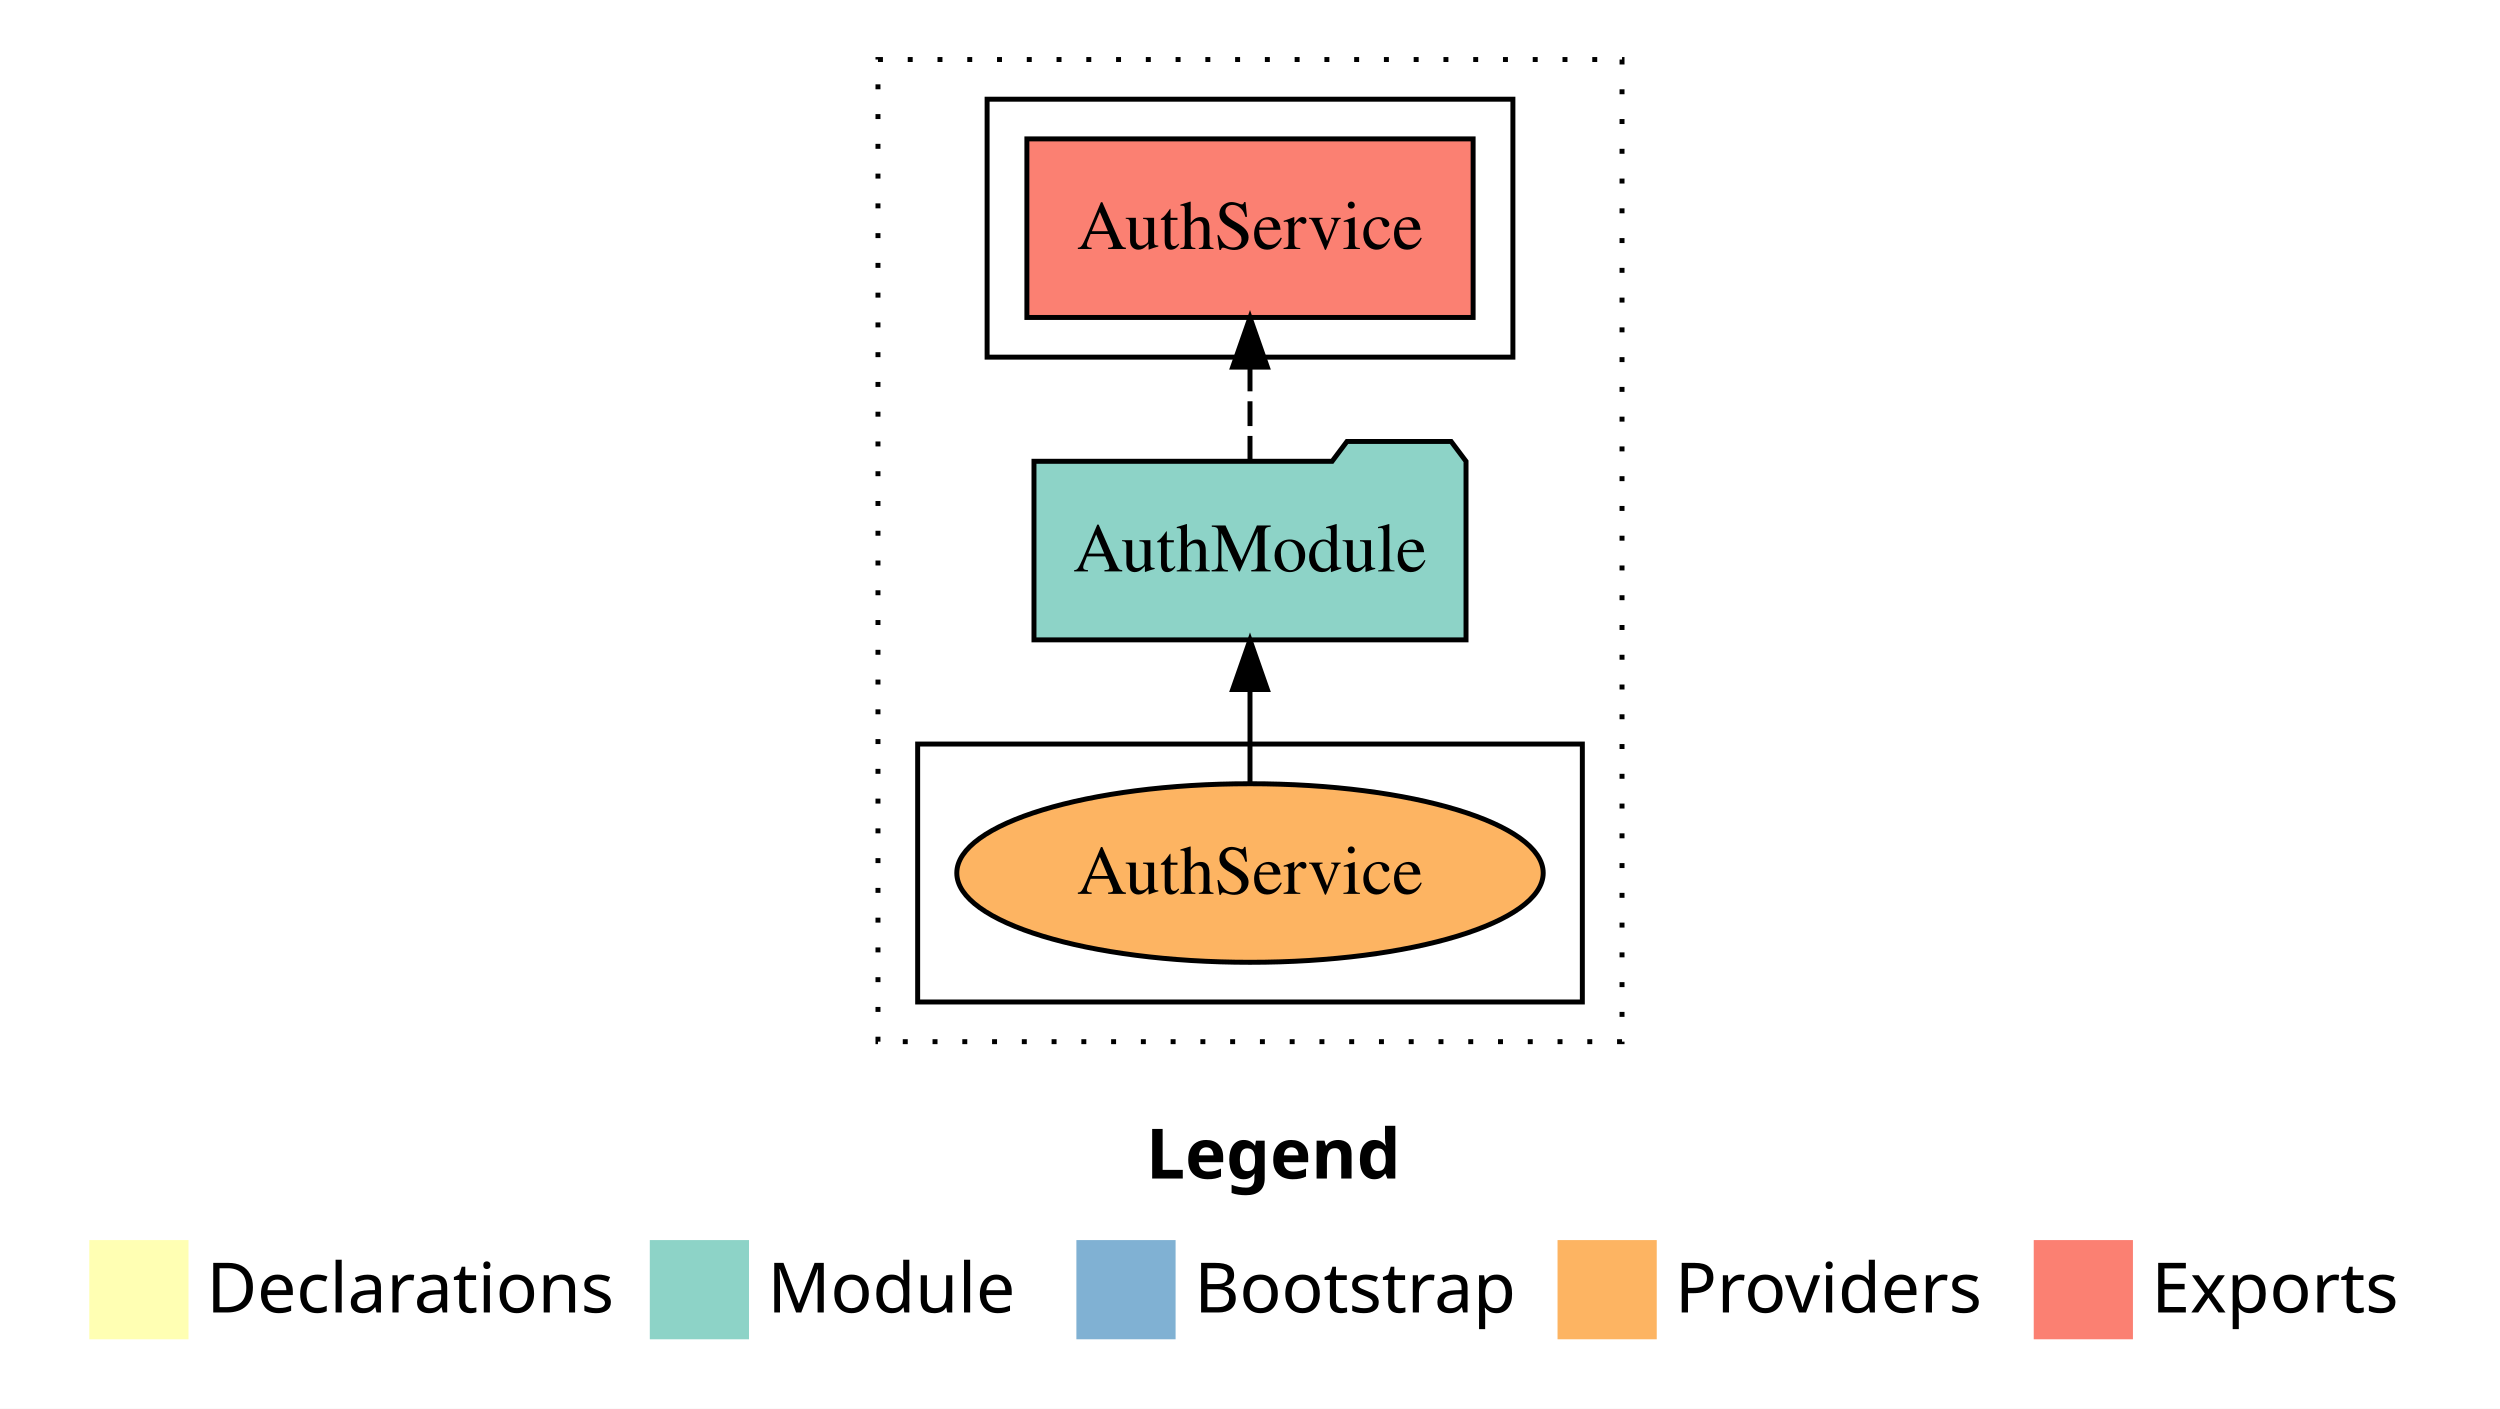
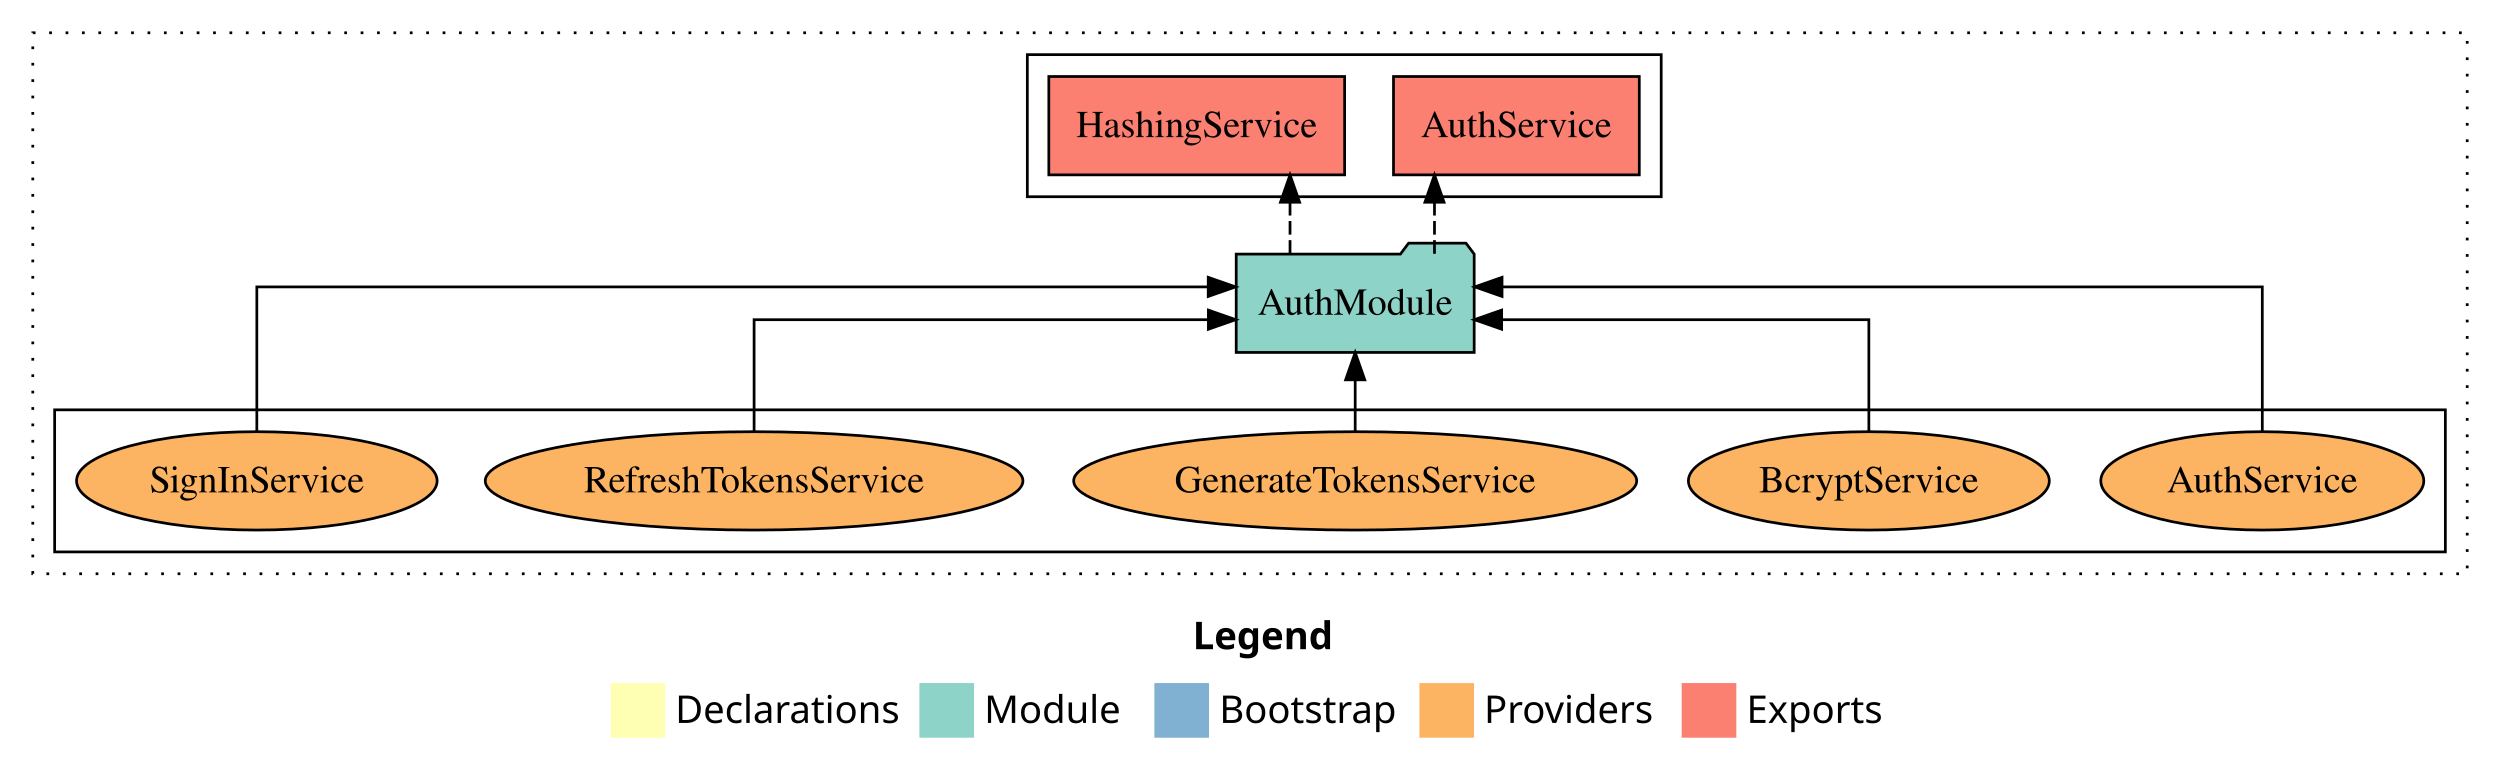
- <svg xmlns="http://www.w3.org/2000/svg" width="504pt" height="284pt" viewBox="0.00 0.00 504.00 284.00">
+ <svg xmlns="http://www.w3.org/2000/svg" width="915pt" height="284pt" viewBox="0.00 0.00 915.00 284.00">
  <g id="graph0" class="graph" transform="scale(1 1) rotate(0) translate(4 280)">
-     <polygon fill="white" stroke="transparent" points="-4,4 -4,-280 500,-280 500,4 -4,4" />
-     <text text-anchor="start" x="227.01" y="-42.4" font-family="Times-12" font-weight="bold" font-size="14.00">Legend</text>
-     <polygon fill="#ffffb3" stroke="transparent" points="14,-10 14,-30 34,-30 34,-10 14,-10" />
-     <text text-anchor="start" x="37.63" y="-15.4" font-family="Times-12" font-size="14.00">  Declarations</text>
-     <polygon fill="#8dd3c7" stroke="transparent" points="127,-10 127,-30 147,-30 147,-10 127,-10" />
-     <text text-anchor="start" x="150.73" y="-15.4" font-family="Times-12" font-size="14.00">  Module</text>
-     <polygon fill="#80b1d3" stroke="transparent" points="213,-10 213,-30 233,-30 233,-10 213,-10" />
-     <text text-anchor="start" x="236.78" y="-15.4" font-family="Times-12" font-size="14.00">  Bootstrap</text>
-     <polygon fill="#fdb462" stroke="transparent" points="310,-10 310,-30 330,-30 330,-10 310,-10" />
-     <text text-anchor="start" x="333.67" y="-15.4" font-family="Times-12" font-size="14.00">  Providers</text>
-     <polygon fill="#fb8072" stroke="transparent" points="406,-10 406,-30 426,-30 426,-10 406,-10" />
-     <text text-anchor="start" x="429.73" y="-15.4" font-family="Times-12" font-size="14.00">  Exports</text>
+     <polygon fill="white" stroke="transparent" points="-4,4 -4,-280 911,-280 911,4 -4,4" />
+     <text text-anchor="start" x="432.51" y="-42.4" font-family="Times-12" font-weight="bold" font-size="14.00">Legend</text>
+     <polygon fill="#ffffb3" stroke="transparent" points="219.5,-10 219.5,-30 239.5,-30 239.5,-10 219.5,-10" />
+     <text text-anchor="start" x="243.13" y="-15.4" font-family="Times-12" font-size="14.00">  Declarations</text>
+     <polygon fill="#8dd3c7" stroke="transparent" points="332.5,-10 332.5,-30 352.5,-30 352.5,-10 332.5,-10" />
+     <text text-anchor="start" x="356.23" y="-15.4" font-family="Times-12" font-size="14.00">  Module</text>
+     <polygon fill="#80b1d3" stroke="transparent" points="418.5,-10 418.5,-30 438.5,-30 438.5,-10 418.5,-10" />
+     <text text-anchor="start" x="442.28" y="-15.4" font-family="Times-12" font-size="14.00">  Bootstrap</text>
+     <polygon fill="#fdb462" stroke="transparent" points="515.5,-10 515.5,-30 535.5,-30 535.5,-10 515.5,-10" />
+     <text text-anchor="start" x="539.17" y="-15.4" font-family="Times-12" font-size="14.00">  Providers</text>
+     <polygon fill="#fb8072" stroke="transparent" points="611.5,-10 611.5,-30 631.5,-30 631.5,-10 611.5,-10" />
+     <text text-anchor="start" x="635.23" y="-15.4" font-family="Times-12" font-size="14.00">  Exports</text>
    <g id="clust1" class="cluster">
-       <polygon fill="none" stroke="black" stroke-dasharray="1,5" points="173,-70 173,-268 323,-268 323,-70 173,-70" />
+       <polygon fill="none" stroke="black" stroke-dasharray="1,5" points="8,-70 8,-268 899,-268 899,-70 8,-70" />
    </g>
    <g id="clust4" class="cluster">
-       <polygon fill="none" stroke="black" points="195,-208 195,-260 301,-260 301,-208 195,-208" />
+       <polygon fill="none" stroke="black" points="372,-208 372,-260 604,-260 604,-208 372,-208" />
    </g>
    <g id="clust6" class="cluster">
-       <polygon fill="none" stroke="black" points="181,-78 181,-130 315,-130 315,-78 181,-78" />
+       <polygon fill="none" stroke="black" points="16,-78 16,-130 891,-130 891,-78 16,-78" />
    </g>
    <g id="node1" class="node">
-       <polygon fill="#fb8072" stroke="black" points="292.98,-252 203.02,-252 203.02,-216 292.98,-216 292.98,-252" />
-       <text text-anchor="middle" x="248" y="-229.8" font-family="Times,serif" font-size="14.00">AuthService </text>
+       <polygon fill="#fb8072" stroke="black" points="595.98,-252 506.02,-252 506.02,-216 595.98,-216 595.98,-252" />
+       <text text-anchor="middle" x="551" y="-229.8" font-family="Times,serif" font-size="14.00">AuthService </text>
    </g>
    <g id="node2" class="node">
-       <polygon fill="#8dd3c7" stroke="black" points="291.55,-187 288.55,-191 267.55,-191 264.55,-187 204.45,-187 204.45,-151 291.55,-151 291.55,-187" />
-       <text text-anchor="middle" x="248" y="-164.8" font-family="Times,serif" font-size="14.00">AuthModule</text>
+       <polygon fill="#fb8072" stroke="black" points="488.13,-252 379.87,-252 379.87,-216 488.13,-216 488.13,-252" />
+       <text text-anchor="middle" x="434" y="-229.8" font-family="Times,serif" font-size="14.00">HashingService </text>
+     </g>
+     <g id="node3" class="node">
+       <polygon fill="#8dd3c7" stroke="black" points="535.55,-187 532.55,-191 511.55,-191 508.55,-187 448.45,-187 448.45,-151 535.55,-151 535.55,-187" />
+       <text text-anchor="middle" x="492" y="-164.8" font-family="Times,serif" font-size="14.00">AuthModule</text>
    </g>
    <g id="edge1" class="edge">
-       <path fill="none" stroke="black" stroke-dasharray="5,2" d="M248,-187.11C248,-187.11 248,-205.99 248,-205.99" />
-       <polygon fill="black" stroke="black" points="244.5,-205.99 248,-215.99 251.5,-205.99 244.5,-205.99" />
-     </g>
-     <g id="node3" class="node">
-       <ellipse fill="#fdb462" stroke="black" cx="248" cy="-104" rx="59.11" ry="18" />
-       <text text-anchor="middle" x="248" y="-99.8" font-family="Times,serif" font-size="14.00">AuthService</text>
+       <path fill="none" stroke="black" stroke-dasharray="5,2" d="M521.02,-187.11C521.02,-187.11 521.02,-205.99 521.02,-205.99" />
+       <polygon fill="black" stroke="black" points="517.52,-205.99 521.02,-215.99 524.52,-205.99 517.52,-205.99" />
    </g>
    <g id="edge2" class="edge">
-       <path fill="none" stroke="black" d="M248,-122.11C248,-122.11 248,-140.99 248,-140.99" />
-       <polygon fill="black" stroke="black" points="244.5,-140.99 248,-150.99 251.5,-140.99 244.5,-140.99" />
+       <path fill="none" stroke="black" stroke-dasharray="5,2" d="M468.15,-187.11C468.15,-187.11 468.15,-205.99 468.15,-205.99" />
+       <polygon fill="black" stroke="black" points="464.65,-205.99 468.15,-215.99 471.65,-205.99 464.65,-205.99" />
+     </g>
+     <g id="node4" class="node">
+       <ellipse fill="#fdb462" stroke="black" cx="824" cy="-104" rx="59.11" ry="18" />
+       <text text-anchor="middle" x="824" y="-99.8" font-family="Times,serif" font-size="14.00">AuthService</text>
+     </g>
+     <g id="edge3" class="edge">
+       <path fill="none" stroke="black" d="M824,-122.28C824,-143.32 824,-175 824,-175 824,-175 545.74,-175 545.74,-175" />
+       <polygon fill="black" stroke="black" points="545.74,-171.5 535.74,-175 545.74,-178.5 545.74,-171.5" />
+     </g>
+     <g id="node5" class="node">
+       <ellipse fill="#fdb462" stroke="black" cx="680" cy="-104" rx="66.05" ry="18" />
+       <text text-anchor="middle" x="680" y="-99.8" font-family="Times,serif" font-size="14.00">BcryptService</text>
+     </g>
+     <g id="edge4" class="edge">
+       <path fill="none" stroke="black" d="M680,-122.02C680,-139.37 680,-163 680,-163 680,-163 545.6,-163 545.6,-163" />
+       <polygon fill="black" stroke="black" points="545.6,-159.5 535.6,-163 545.6,-166.5 545.6,-159.5" />
+     </g>
+     <g id="node6" class="node">
+       <ellipse fill="#fdb462" stroke="black" cx="492" cy="-104" rx="103.03" ry="18" />
+       <text text-anchor="middle" x="492" y="-99.8" font-family="Times,serif" font-size="14.00">GenerateTokensService</text>
+     </g>
+     <g id="edge5" class="edge">
+       <path fill="none" stroke="black" d="M492,-122.11C492,-122.11 492,-140.99 492,-140.99" />
+       <polygon fill="black" stroke="black" points="488.5,-140.99 492,-150.99 495.5,-140.99 488.5,-140.99" />
+     </g>
+     <g id="node7" class="node">
+       <ellipse fill="#fdb462" stroke="black" cx="272" cy="-104" rx="98.39" ry="18" />
+       <text text-anchor="middle" x="272" y="-99.8" font-family="Times,serif" font-size="14.00">RefreshTokensService</text>
+     </g>
+     <g id="edge6" class="edge">
+       <path fill="none" stroke="black" d="M272,-122.02C272,-139.37 272,-163 272,-163 272,-163 438.27,-163 438.27,-163" />
+       <polygon fill="black" stroke="black" points="438.27,-166.5 448.27,-163 438.27,-159.5 438.27,-166.5" />
+     </g>
+     <g id="node8" class="node">
+       <ellipse fill="#fdb462" stroke="black" cx="90" cy="-104" rx="65.99" ry="18" />
+       <text text-anchor="middle" x="90" y="-99.8" font-family="Times,serif" font-size="14.00">SignInService</text>
+     </g>
+     <g id="edge7" class="edge">
+       <path fill="none" stroke="black" d="M90,-122.28C90,-143.32 90,-175 90,-175 90,-175 438.21,-175 438.21,-175" />
+       <polygon fill="black" stroke="black" points="438.21,-178.5 448.21,-175 438.21,-171.5 438.21,-178.5" />
    </g>
  </g>
</svg>
